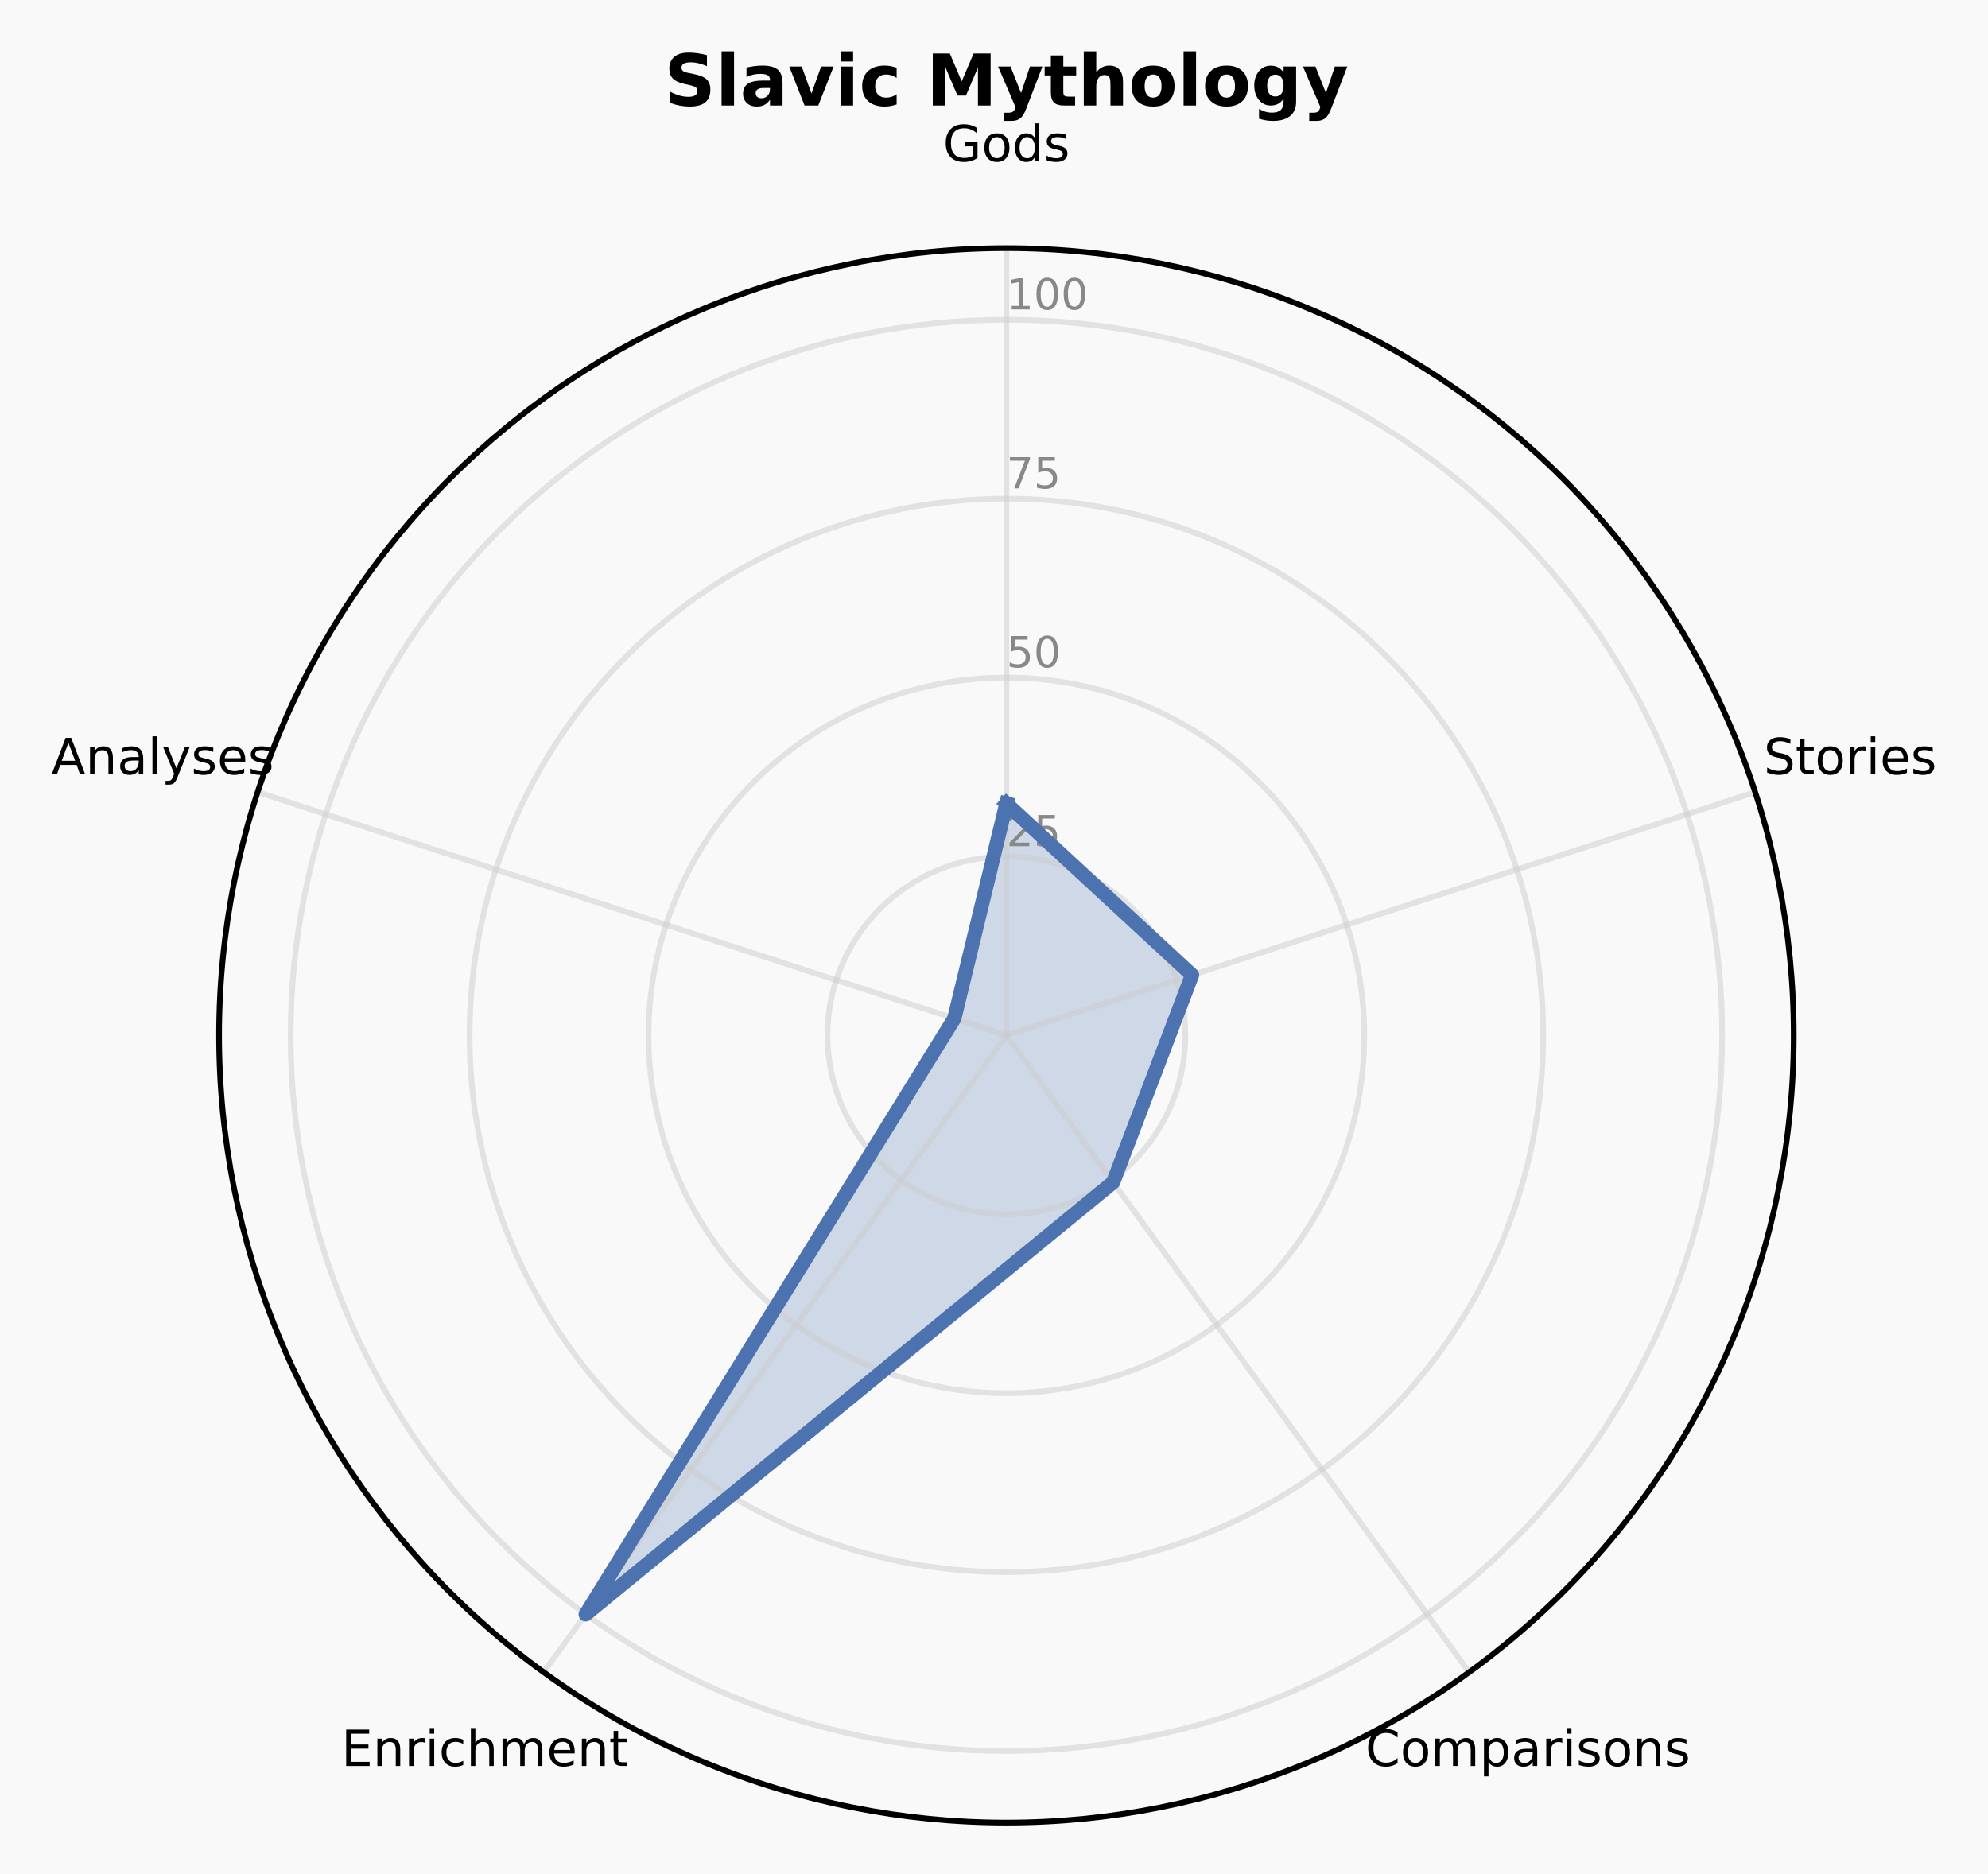
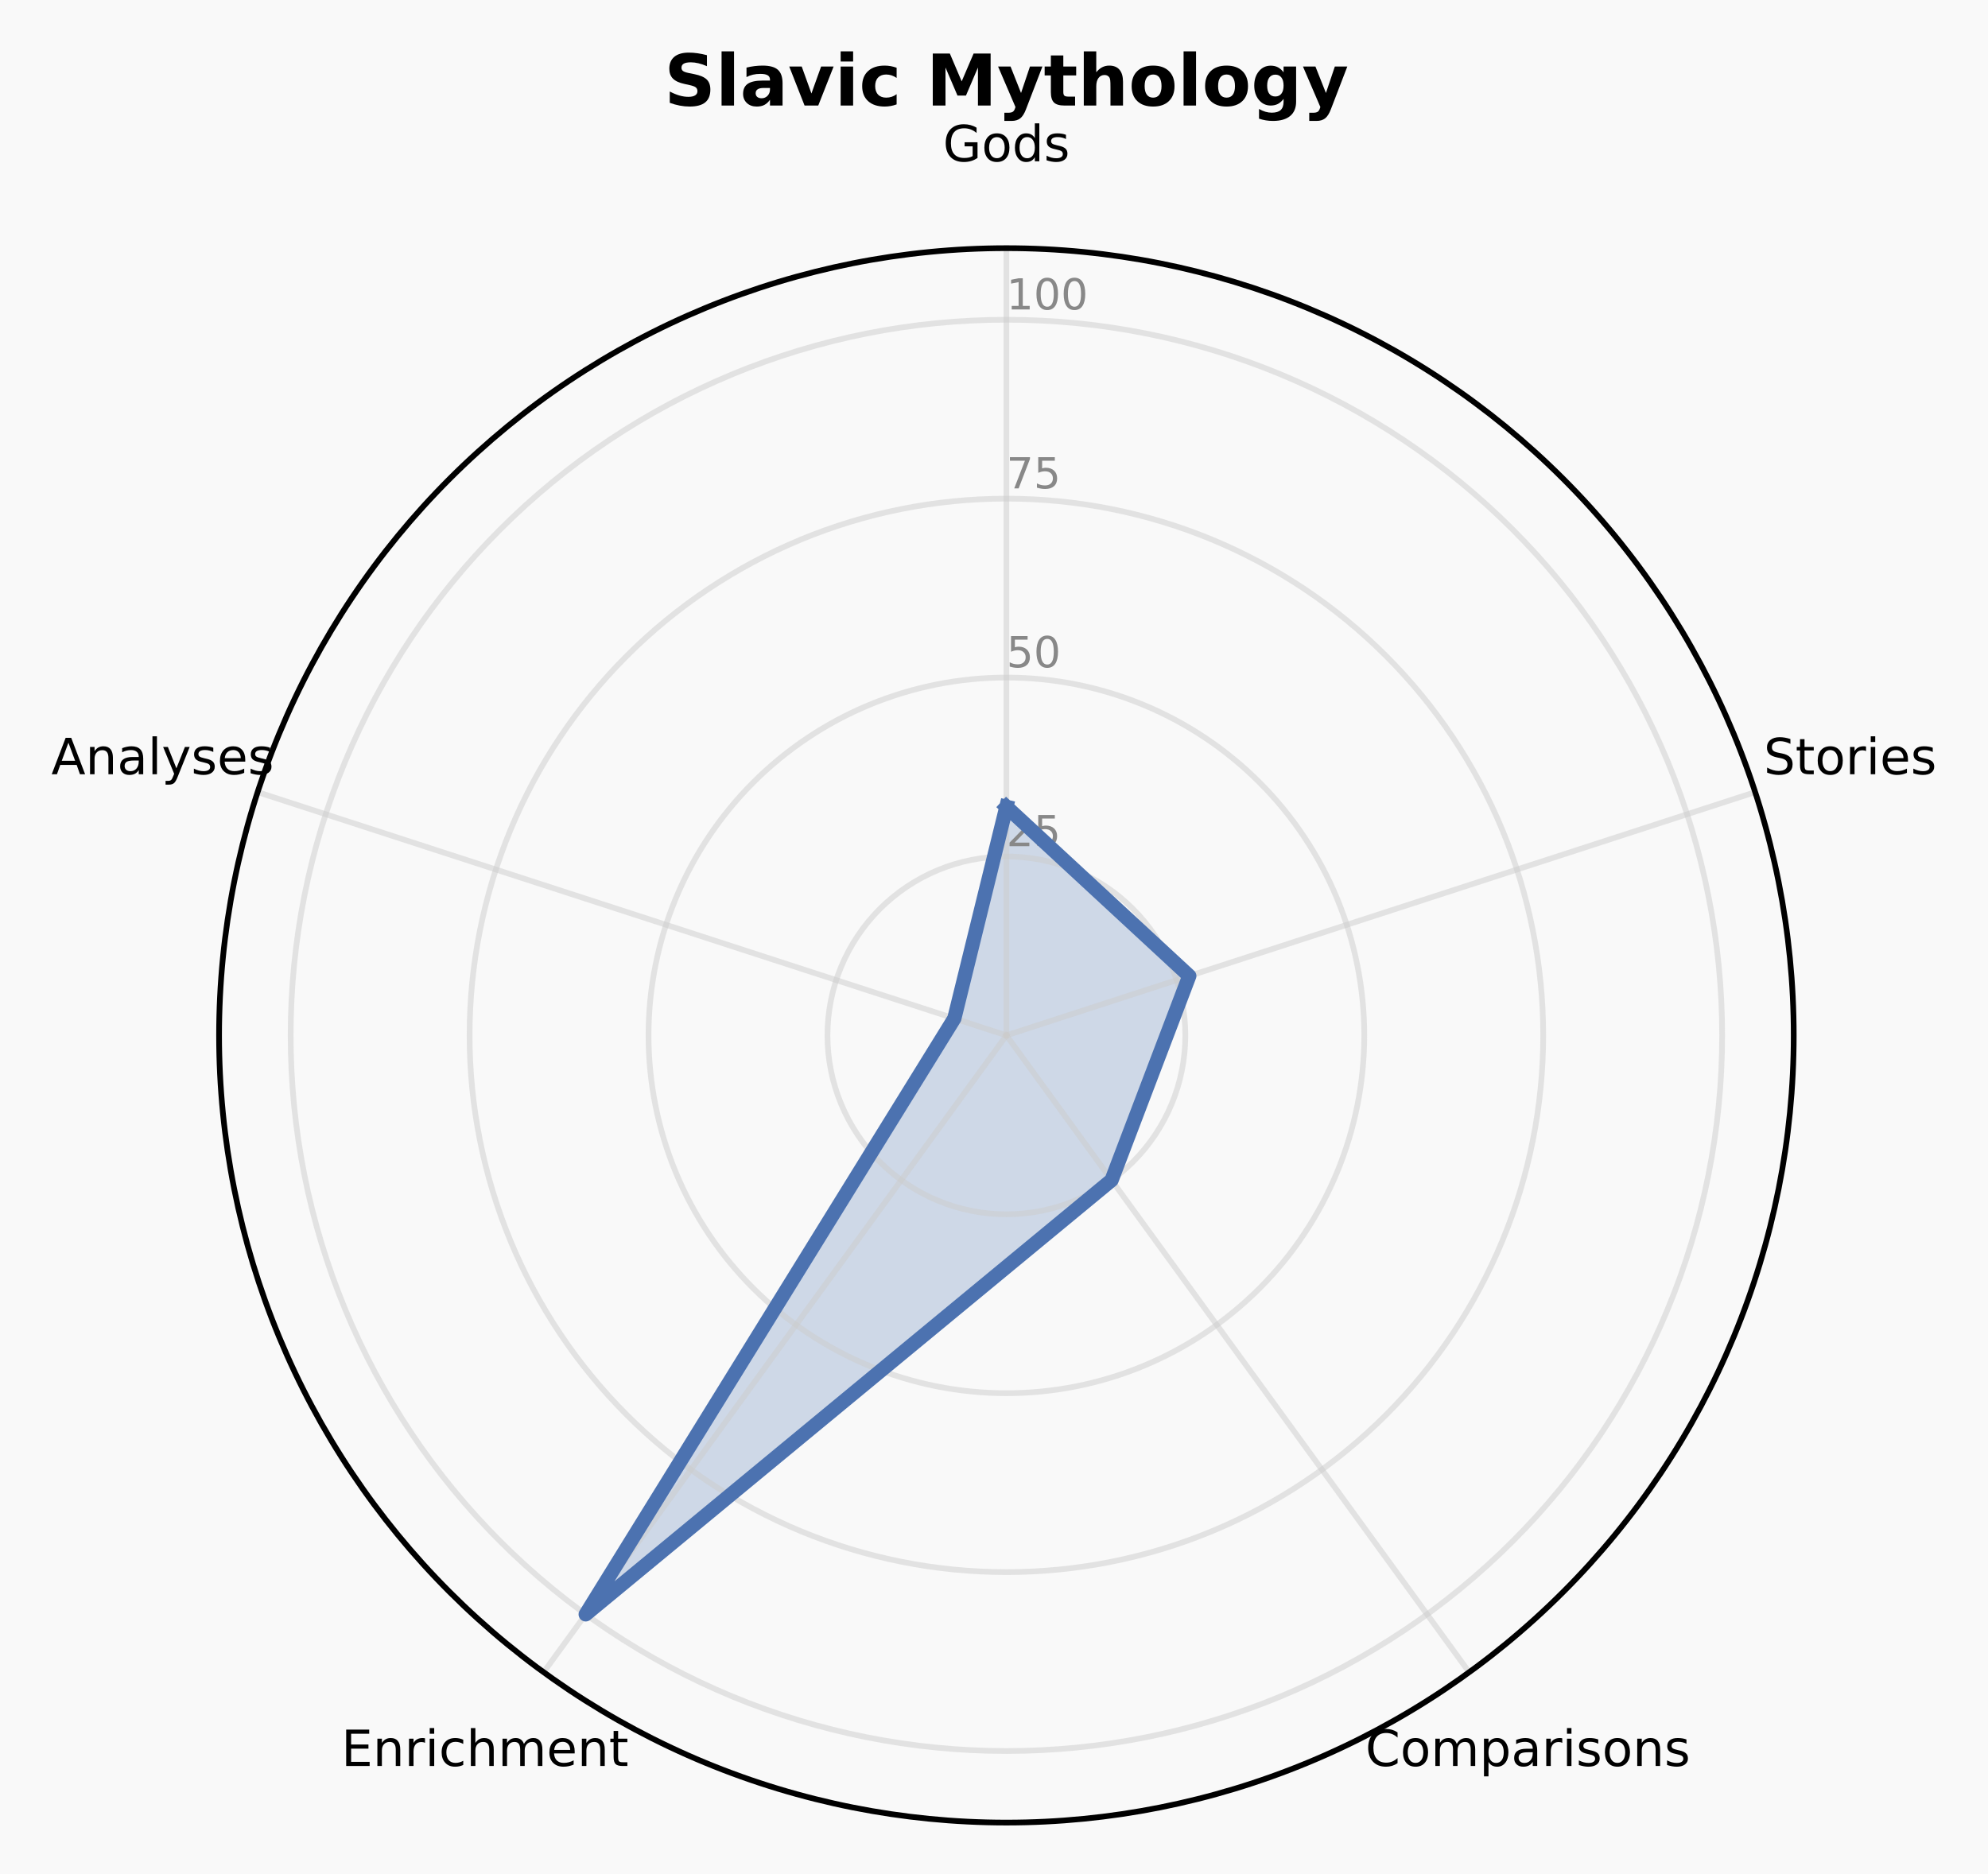
<svg xmlns="http://www.w3.org/2000/svg" xmlns:xlink="http://www.w3.org/1999/xlink" width="278.709pt" height="262.758pt" viewBox="0 0 278.709 262.758" version="1.1">
  <defs>
    <style type="text/css">*{stroke-linejoin: round; stroke-linecap: butt}</style>
  </defs>
  <g id="figure_1">
    <g id="patch_1">
      <path d="M 0 262.758  L 278.709 262.758  L 278.709 0  L 0 0  z " style="fill: #f9f9f9" />
    </g>
    <g id="axes_1">
      <g id="patch_2">
        <path d="M 251.473 145.178  C 251.473 130.683 248.618 116.329 243.071 102.938  C 237.524 89.546 229.393 77.377 219.143 67.128  C 208.894 56.878 196.725 48.748 183.334 43.201  C 169.942 37.654 155.588 34.798 141.093 34.798  C 126.598 34.798 112.244 37.654 98.853 43.201  C 85.461 48.748 73.293 56.878 63.043 67.128  C 52.794 77.377 44.663 89.546 39.116 102.938  C 33.569 116.329 30.714 130.683 30.714 145.178  C 30.714 159.673 33.569 174.027 39.116 187.418  C 44.663 200.81 52.794 212.979 63.043 223.228  C 73.293 233.478 85.461 241.609 98.853 247.155  C 112.244 252.702 126.598 255.558 141.093 255.558  C 155.588 255.558 169.942 252.702 183.334 247.155  C 196.725 241.609 208.894 233.478 219.143 223.228  C 229.393 212.979 237.524 200.81 243.071 187.418  C 248.618 174.027 251.473 159.673 251.473 145.178  M 141.093 145.178  C 141.093 145.178 141.093 145.178 141.093 145.178  C 141.093 145.178 141.093 145.178 141.093 145.178  C 141.093 145.178 141.093 145.178 141.093 145.178  C 141.093 145.178 141.093 145.178 141.093 145.178  C 141.093 145.178 141.093 145.178 141.093 145.178  C 141.093 145.178 141.093 145.178 141.093 145.178  C 141.093 145.178 141.093 145.178 141.093 145.178  C 141.093 145.178 141.093 145.178 141.093 145.178  C 141.093 145.178 141.093 145.178 141.093 145.178  C 141.093 145.178 141.093 145.178 141.093 145.178  C 141.093 145.178 141.093 145.178 141.093 145.178  C 141.093 145.178 141.093 145.178 141.093 145.178  C 141.093 145.178 141.093 145.178 141.093 145.178  C 141.093 145.178 141.093 145.178 141.093 145.178  C 141.093 145.178 141.093 145.178 141.093 145.178  C 141.093 145.178 141.093 145.178 141.093 145.178  z " style="fill: #f9f9f9" />
      </g>
      <g id="patch_3">
-         <path d="M 141.093 112.672  L 167.121 136.721  L 156.059 165.776  L 82.112 226.359  L 133.792 142.806  z " clip-path="url(#pc217fbd08d)" style="fill: #4c72b0; opacity: 0.25; stroke: #4c72b0; stroke-linejoin: miter" />
+         <path d="M 141.093 113.123  L 166.732 136.847  L 155.839 165.473  L 82.112 226.359  L 133.792 142.806  z " clip-path="url(#pf4e90de4c0)" style="fill: #4c72b0; opacity: 0.25; stroke: #4c72b0; stroke-linejoin: miter" />
      </g>
      <g id="matplotlib.axis_1">
        <g id="xtick_1">
          <g id="line2d_1">
-             <path d="M 141.093 145.178  L 141.093 34.798  " clip-path="url(#pc217fbd08d)" style="fill: none; stroke: #cccccc; stroke-opacity: 0.5; stroke-width: 0.8; stroke-linecap: square" />
+             <path d="M 141.093 145.178  L 141.093 34.798  " clip-path="url(#pf4e90de4c0)" style="fill: none; stroke: #cccccc; stroke-opacity: 0.5; stroke-width: 0.8; stroke-linecap: square" />
          </g>
          <g id="text_1">
            <g transform="translate(132.1945 22.61707) scale(0.07 -0.07)">
              <defs>
                <path id="DejaVuSans-2a" d="M 3809 666  L 3809 1919  L 2778 1919  L 2778 2438  L 4434 2438  L 4434 434  Q 4069 175 3628 42  Q 3188 -91 2688 -91  Q 1594 -91 976 548  Q 359 1188 359 2328  Q 359 3472 976 4111  Q 1594 4750 2688 4750  Q 3144 4750 3555 4637  Q 3966 4525 4313 4306  L 4313 3634  Q 3963 3931 3569 4081  Q 3175 4231 2741 4231  Q 1884 4231 1454 3753  Q 1025 3275 1025 2328  Q 1025 1384 1454 906  Q 1884 428 2741 428  Q 3075 428 3337 486  Q 3600 544 3809 666  z " transform="scale(0.015625)" />
                <path id="DejaVuSans-52" d="M 1959 3097  Q 1497 3097 1228 2736  Q 959 2375 959 1747  Q 959 1119 1226 758  Q 1494 397 1959 397  Q 2419 397 2687 759  Q 2956 1122 2956 1747  Q 2956 2369 2687 2733  Q 2419 3097 1959 3097  z M 1959 3584  Q 2709 3584 3137 3096  Q 3566 2609 3566 1747  Q 3566 888 3137 398  Q 2709 -91 1959 -91  Q 1206 -91 779 398  Q 353 888 353 1747  Q 353 2609 779 3096  Q 1206 3584 1959 3584  z " transform="scale(0.015625)" />
                <path id="DejaVuSans-47" d="M 2906 2969  L 2906 4863  L 3481 4863  L 3481 0  L 2906 0  L 2906 525  Q 2725 213 2448 61  Q 2172 -91 1784 -91  Q 1150 -91 751 415  Q 353 922 353 1747  Q 353 2572 751 3078  Q 1150 3584 1784 3584  Q 2172 3584 2448 3432  Q 2725 3281 2906 2969  z M 947 1747  Q 947 1113 1208 752  Q 1469 391 1925 391  Q 2381 391 2643 752  Q 2906 1113 2906 1747  Q 2906 2381 2643 2742  Q 2381 3103 1925 3103  Q 1469 3103 1208 2742  Q 947 2381 947 1747  z " transform="scale(0.015625)" />
                <path id="DejaVuSans-56" d="M 2834 3397  L 2834 2853  Q 2591 2978 2328 3040  Q 2066 3103 1784 3103  Q 1356 3103 1142 2972  Q 928 2841 928 2578  Q 928 2378 1081 2264  Q 1234 2150 1697 2047  L 1894 2003  Q 2506 1872 2764 1633  Q 3022 1394 3022 966  Q 3022 478 2636 193  Q 2250 -91 1575 -91  Q 1294 -91 989 -36  Q 684 19 347 128  L 347 722  Q 666 556 975 473  Q 1284 391 1588 391  Q 1994 391 2212 530  Q 2431 669 2431 922  Q 2431 1156 2273 1281  Q 2116 1406 1581 1522  L 1381 1569  Q 847 1681 609 1914  Q 372 2147 372 2553  Q 372 3047 722 3315  Q 1072 3584 1716 3584  Q 2034 3584 2315 3537  Q 2597 3491 2834 3397  z " transform="scale(0.015625)" />
              </defs>
              <use xlink:href="#DejaVuSans-2a" />
              <use xlink:href="#DejaVuSans-52" transform="translate(77.48438 0)" />
              <use xlink:href="#DejaVuSans-47" transform="translate(138.6719 0)" />
              <use xlink:href="#DejaVuSans-56" transform="translate(202.1562 0)" />
            </g>
          </g>
        </g>
        <g id="xtick_2">
          <g id="line2d_2">
-             <path d="M 141.093 145.178  L 246.07 111.069  " clip-path="url(#pc217fbd08d)" style="fill: none; stroke: #cccccc; stroke-opacity: 0.5; stroke-width: 0.8; stroke-linecap: square" />
+             <path d="M 141.093 145.178  L 246.07 111.069  " clip-path="url(#pf4e90de4c0)" style="fill: none; stroke: #cccccc; stroke-opacity: 0.5; stroke-width: 0.8; stroke-linecap: square" />
          </g>
          <g id="text_2">
            <g transform="translate(247.2616 108.5613) scale(0.07 -0.07)">
              <defs>
                <path id="DejaVuSans-36" d="M 3425 4513  L 3425 3897  Q 3066 4069 2747 4153  Q 2428 4238 2131 4238  Q 1616 4238 1336 4038  Q 1056 3838 1056 3469  Q 1056 3159 1242 3001  Q 1428 2844 1947 2747  L 2328 2669  Q 3034 2534 3370 2195  Q 3706 1856 3706 1288  Q 3706 609 3251 259  Q 2797 -91 1919 -91  Q 1588 -91 1214 -16  Q 841 59 441 206  L 441 856  Q 825 641 1194 531  Q 1563 422 1919 422  Q 2459 422 2753 634  Q 3047 847 3047 1241  Q 3047 1584 2836 1778  Q 2625 1972 2144 2069  L 1759 2144  Q 1053 2284 737 2584  Q 422 2884 422 3419  Q 422 4038 858 4394  Q 1294 4750 2059 4750  Q 2388 4750 2728 4690  Q 3069 4631 3425 4513  z " transform="scale(0.015625)" />
                <path id="DejaVuSans-57" d="M 1172 4494  L 1172 3500  L 2356 3500  L 2356 3053  L 1172 3053  L 1172 1153  Q 1172 725 1289 603  Q 1406 481 1766 481  L 2356 481  L 2356 0  L 1766 0  Q 1100 0 847 248  Q 594 497 594 1153  L 594 3053  L 172 3053  L 172 3500  L 594 3500  L 594 4494  L 1172 4494  z " transform="scale(0.015625)" />
                <path id="DejaVuSans-55" d="M 2631 2963  Q 2534 3019 2420 3045  Q 2306 3072 2169 3072  Q 1681 3072 1420 2755  Q 1159 2438 1159 1844  L 1159 0  L 581 0  L 581 3500  L 1159 3500  L 1159 2956  Q 1341 3275 1631 3429  Q 1922 3584 2338 3584  Q 2397 3584 2469 3576  Q 2541 3569 2628 3553  L 2631 2963  z " transform="scale(0.015625)" />
                <path id="DejaVuSans-4c" d="M 603 3500  L 1178 3500  L 1178 0  L 603 0  L 603 3500  z M 603 4863  L 1178 4863  L 1178 4134  L 603 4134  L 603 4863  z " transform="scale(0.015625)" />
                <path id="DejaVuSans-48" d="M 3597 1894  L 3597 1613  L 953 1613  Q 991 1019 1311 708  Q 1631 397 2203 397  Q 2534 397 2845 478  Q 3156 559 3463 722  L 3463 178  Q 3153 47 2828 -22  Q 2503 -91 2169 -91  Q 1331 -91 842 396  Q 353 884 353 1716  Q 353 2575 817 3079  Q 1281 3584 2069 3584  Q 2775 3584 3186 3129  Q 3597 2675 3597 1894  z M 3022 2063  Q 3016 2534 2758 2815  Q 2500 3097 2075 3097  Q 1594 3097 1305 2825  Q 1016 2553 972 2059  L 3022 2063  z " transform="scale(0.015625)" />
              </defs>
              <use xlink:href="#DejaVuSans-36" />
              <use xlink:href="#DejaVuSans-57" transform="translate(63.48438 0)" />
              <use xlink:href="#DejaVuSans-52" transform="translate(102.6875 0)" />
              <use xlink:href="#DejaVuSans-55" transform="translate(163.875 0)" />
              <use xlink:href="#DejaVuSans-4c" transform="translate(204.9844 0)" />
              <use xlink:href="#DejaVuSans-48" transform="translate(232.7656 0)" />
              <use xlink:href="#DejaVuSans-56" transform="translate(294.2969 0)" />
            </g>
          </g>
        </g>
        <g id="xtick_3">
          <g id="line2d_3">
-             <path d="M 141.093 145.178  L 205.973 234.477  " clip-path="url(#pc217fbd08d)" style="fill: none; stroke: #cccccc; stroke-opacity: 0.5; stroke-width: 0.8; stroke-linecap: square" />
+             <path d="M 141.093 145.178  L 205.973 234.477  " clip-path="url(#pf4e90de4c0)" style="fill: none; stroke: #cccccc; stroke-opacity: 0.5; stroke-width: 0.8; stroke-linecap: square" />
          </g>
          <g id="text_3">
            <g transform="translate(191.4228 247.6219) scale(0.07 -0.07)">
              <defs>
                <path id="DejaVuSans-26" d="M 4122 4306  L 4122 3641  Q 3803 3938 3442 4084  Q 3081 4231 2675 4231  Q 1875 4231 1450 3742  Q 1025 3253 1025 2328  Q 1025 1406 1450 917  Q 1875 428 2675 428  Q 3081 428 3442 575  Q 3803 722 4122 1019  L 4122 359  Q 3791 134 3420 21  Q 3050 -91 2638 -91  Q 1578 -91 968 557  Q 359 1206 359 2328  Q 359 3453 968 4101  Q 1578 4750 2638 4750  Q 3056 4750 3426 4639  Q 3797 4528 4122 4306  z " transform="scale(0.015625)" />
                <path id="DejaVuSans-50" d="M 3328 2828  Q 3544 3216 3844 3400  Q 4144 3584 4550 3584  Q 5097 3584 5394 3201  Q 5691 2819 5691 2113  L 5691 0  L 5113 0  L 5113 2094  Q 5113 2597 4934 2840  Q 4756 3084 4391 3084  Q 3944 3084 3684 2787  Q 3425 2491 3425 1978  L 3425 0  L 2847 0  L 2847 2094  Q 2847 2600 2669 2842  Q 2491 3084 2119 3084  Q 1678 3084 1418 2786  Q 1159 2488 1159 1978  L 1159 0  L 581 0  L 581 3500  L 1159 3500  L 1159 2956  Q 1356 3278 1631 3431  Q 1906 3584 2284 3584  Q 2666 3584 2933 3390  Q 3200 3197 3328 2828  z " transform="scale(0.015625)" />
                <path id="DejaVuSans-53" d="M 1159 525  L 1159 -1331  L 581 -1331  L 581 3500  L 1159 3500  L 1159 2969  Q 1341 3281 1617 3432  Q 1894 3584 2278 3584  Q 2916 3584 3314 3078  Q 3713 2572 3713 1747  Q 3713 922 3314 415  Q 2916 -91 2278 -91  Q 1894 -91 1617 61  Q 1341 213 1159 525  z M 3116 1747  Q 3116 2381 2855 2742  Q 2594 3103 2138 3103  Q 1681 3103 1420 2742  Q 1159 2381 1159 1747  Q 1159 1113 1420 752  Q 1681 391 2138 391  Q 2594 391 2855 752  Q 3116 1113 3116 1747  z " transform="scale(0.015625)" />
                <path id="DejaVuSans-44" d="M 2194 1759  Q 1497 1759 1228 1600  Q 959 1441 959 1056  Q 959 750 1161 570  Q 1363 391 1709 391  Q 2188 391 2477 730  Q 2766 1069 2766 1631  L 2766 1759  L 2194 1759  z M 3341 1997  L 3341 0  L 2766 0  L 2766 531  Q 2569 213 2275 61  Q 1981 -91 1556 -91  Q 1019 -91 701 211  Q 384 513 384 1019  Q 384 1609 779 1909  Q 1175 2209 1959 2209  L 2766 2209  L 2766 2266  Q 2766 2663 2505 2880  Q 2244 3097 1772 3097  Q 1472 3097 1187 3025  Q 903 2953 641 2809  L 641 3341  Q 956 3463 1253 3523  Q 1550 3584 1831 3584  Q 2591 3584 2966 3190  Q 3341 2797 3341 1997  z " transform="scale(0.015625)" />
                <path id="DejaVuSans-51" d="M 3513 2113  L 3513 0  L 2938 0  L 2938 2094  Q 2938 2591 2744 2837  Q 2550 3084 2163 3084  Q 1697 3084 1428 2787  Q 1159 2491 1159 1978  L 1159 0  L 581 0  L 581 3500  L 1159 3500  L 1159 2956  Q 1366 3272 1645 3428  Q 1925 3584 2291 3584  Q 2894 3584 3203 3211  Q 3513 2838 3513 2113  z " transform="scale(0.015625)" />
              </defs>
              <use xlink:href="#DejaVuSans-26" />
              <use xlink:href="#DejaVuSans-52" transform="translate(69.82812 0)" />
              <use xlink:href="#DejaVuSans-50" transform="translate(131.0156 0)" />
              <use xlink:href="#DejaVuSans-53" transform="translate(228.4219 0)" />
              <use xlink:href="#DejaVuSans-44" transform="translate(291.9062 0)" />
              <use xlink:href="#DejaVuSans-55" transform="translate(353.1875 0)" />
              <use xlink:href="#DejaVuSans-4c" transform="translate(394.2969 0)" />
              <use xlink:href="#DejaVuSans-56" transform="translate(422.0781 0)" />
              <use xlink:href="#DejaVuSans-52" transform="translate(474.1719 0)" />
              <use xlink:href="#DejaVuSans-51" transform="translate(535.3594 0)" />
              <use xlink:href="#DejaVuSans-56" transform="translate(598.7344 0)" />
            </g>
          </g>
        </g>
        <g id="xtick_4">
          <g id="line2d_4">
-             <path d="M 141.093 145.178  L 76.214 234.477  " clip-path="url(#pc217fbd08d)" style="fill: none; stroke: #cccccc; stroke-opacity: 0.5; stroke-width: 0.8; stroke-linecap: square" />
+             <path d="M 141.093 145.178  L 76.214 234.477  " clip-path="url(#pf4e90de4c0)" style="fill: none; stroke: #cccccc; stroke-opacity: 0.5; stroke-width: 0.8; stroke-linecap: square" />
          </g>
          <g id="text_4">
            <g transform="translate(47.8483 247.6219) scale(0.07 -0.07)">
              <defs>
                <path id="DejaVuSans-28" d="M 628 4666  L 3578 4666  L 3578 4134  L 1259 4134  L 1259 2753  L 3481 2753  L 3481 2222  L 1259 2222  L 1259 531  L 3634 531  L 3634 0  L 628 0  L 628 4666  z " transform="scale(0.015625)" />
                <path id="DejaVuSans-46" d="M 3122 3366  L 3122 2828  Q 2878 2963 2633 3030  Q 2388 3097 2138 3097  Q 1578 3097 1268 2742  Q 959 2388 959 1747  Q 959 1106 1268 751  Q 1578 397 2138 397  Q 2388 397 2633 464  Q 2878 531 3122 666  L 3122 134  Q 2881 22 2623 -34  Q 2366 -91 2075 -91  Q 1284 -91 818 406  Q 353 903 353 1747  Q 353 2603 823 3093  Q 1294 3584 2113 3584  Q 2378 3584 2631 3529  Q 2884 3475 3122 3366  z " transform="scale(0.015625)" />
                <path id="DejaVuSans-4b" d="M 3513 2113  L 3513 0  L 2938 0  L 2938 2094  Q 2938 2591 2744 2837  Q 2550 3084 2163 3084  Q 1697 3084 1428 2787  Q 1159 2491 1159 1978  L 1159 0  L 581 0  L 581 4863  L 1159 4863  L 1159 2956  Q 1366 3272 1645 3428  Q 1925 3584 2291 3584  Q 2894 3584 3203 3211  Q 3513 2838 3513 2113  z " transform="scale(0.015625)" />
              </defs>
              <use xlink:href="#DejaVuSans-28" />
              <use xlink:href="#DejaVuSans-51" transform="translate(63.1875 0)" />
              <use xlink:href="#DejaVuSans-55" transform="translate(126.5625 0)" />
              <use xlink:href="#DejaVuSans-4c" transform="translate(167.6719 0)" />
              <use xlink:href="#DejaVuSans-46" transform="translate(195.4531 0)" />
              <use xlink:href="#DejaVuSans-4b" transform="translate(250.4375 0)" />
              <use xlink:href="#DejaVuSans-50" transform="translate(313.8125 0)" />
              <use xlink:href="#DejaVuSans-48" transform="translate(411.2188 0)" />
              <use xlink:href="#DejaVuSans-51" transform="translate(472.75 0)" />
              <use xlink:href="#DejaVuSans-57" transform="translate(536.125 0)" />
            </g>
          </g>
        </g>
        <g id="xtick_5">
          <g id="line2d_5">
-             <path d="M 141.093 145.178  L 36.116 111.069  " clip-path="url(#pc217fbd08d)" style="fill: none; stroke: #cccccc; stroke-opacity: 0.5; stroke-width: 0.8; stroke-linecap: square" />
+             <path d="M 141.093 145.178  L 36.116 111.069  " clip-path="url(#pf4e90de4c0)" style="fill: none; stroke: #cccccc; stroke-opacity: 0.5; stroke-width: 0.8; stroke-linecap: square" />
          </g>
          <g id="text_5">
            <g transform="translate(7.2 108.5613) scale(0.07 -0.07)">
              <defs>
                <path id="DejaVuSans-24" d="M 2188 4044  L 1331 1722  L 3047 1722  L 2188 4044  z M 1831 4666  L 2547 4666  L 4325 0  L 3669 0  L 3244 1197  L 1141 1197  L 716 0  L 50 0  L 1831 4666  z " transform="scale(0.015625)" />
                <path id="DejaVuSans-4f" d="M 603 4863  L 1178 4863  L 1178 0  L 603 0  L 603 4863  z " transform="scale(0.015625)" />
                <path id="DejaVuSans-5c" d="M 2059 -325  Q 1816 -950 1584 -1140  Q 1353 -1331 966 -1331  L 506 -1331  L 506 -850  L 844 -850  Q 1081 -850 1212 -737  Q 1344 -625 1503 -206  L 1606 56  L 191 3500  L 800 3500  L 1894 763  L 2988 3500  L 3597 3500  L 2059 -325  z " transform="scale(0.015625)" />
              </defs>
              <use xlink:href="#DejaVuSans-24" />
              <use xlink:href="#DejaVuSans-51" transform="translate(68.40625 0)" />
              <use xlink:href="#DejaVuSans-44" transform="translate(131.7812 0)" />
              <use xlink:href="#DejaVuSans-4f" transform="translate(193.0625 0)" />
              <use xlink:href="#DejaVuSans-5c" transform="translate(220.8438 0)" />
              <use xlink:href="#DejaVuSans-56" transform="translate(280.0312 0)" />
              <use xlink:href="#DejaVuSans-48" transform="translate(332.125 0)" />
              <use xlink:href="#DejaVuSans-56" transform="translate(393.6562 0)" />
            </g>
          </g>
        </g>
      </g>
      <g id="matplotlib.axis_2">
        <g id="ytick_1">
          <g id="line2d_6">
-             <path d="M 141.093 120.092  C 144.388 120.092 147.65 120.741 150.693 122.001  C 153.737 123.262 156.503 125.11 158.832 127.439  C 161.161 129.769 163.009 132.534 164.27 135.578  C 165.531 138.621 166.18 141.884 166.18 145.178  C 166.18 148.472 165.531 151.735 164.27 154.778  C 163.009 157.822 161.161 160.587 158.832 162.917  C 156.503 165.246 153.737 167.094 150.693 168.355  C 147.65 169.615 144.388 170.264 141.093 170.264  C 137.799 170.264 134.537 169.615 131.493 168.355  C 128.45 167.094 125.684 165.246 123.355 162.917  C 121.025 160.587 119.177 157.822 117.917 154.778  C 116.656 151.735 116.007 148.472 116.007 145.178  C 116.007 141.884 116.656 138.621 117.917 135.578  C 119.177 132.534 121.025 129.769 123.355 127.439  C 125.684 125.11 128.45 123.262 131.493 122.001  C 134.537 120.741 137.799 120.092 141.093 120.092  " clip-path="url(#pc217fbd08d)" style="fill: none; stroke: #cccccc; stroke-opacity: 0.5; stroke-width: 0.8; stroke-linecap: square" />
+             <path d="M 141.093 120.092  C 144.388 120.092 147.65 120.741 150.693 122.001  C 153.737 123.262 156.503 125.11 158.832 127.439  C 161.161 129.769 163.009 132.534 164.27 135.578  C 165.531 138.621 166.18 141.884 166.18 145.178  C 166.18 148.472 165.531 151.735 164.27 154.778  C 163.009 157.822 161.161 160.587 158.832 162.917  C 156.503 165.246 153.737 167.094 150.693 168.355  C 147.65 169.615 144.388 170.264 141.093 170.264  C 137.799 170.264 134.537 169.615 131.493 168.355  C 128.45 167.094 125.684 165.246 123.355 162.917  C 121.025 160.587 119.177 157.822 117.917 154.778  C 116.656 151.735 116.007 148.472 116.007 145.178  C 116.007 141.884 116.656 138.621 117.917 135.578  C 119.177 132.534 121.025 129.769 123.355 127.439  C 125.684 125.11 128.45 123.262 131.493 122.001  C 134.537 120.741 137.799 120.092 141.093 120.092  " clip-path="url(#pf4e90de4c0)" style="fill: none; stroke: #cccccc; stroke-opacity: 0.5; stroke-width: 0.8; stroke-linecap: square" />
          </g>
          <g id="text_6">
            <g style="fill: #888888" transform="translate(141.0933 118.6504) scale(0.06 -0.06)">
              <defs>
                <path id="DejaVuSans-15" d="M 1228 531  L 3431 531  L 3431 0  L 469 0  L 469 531  Q 828 903 1448 1529  Q 2069 2156 2228 2338  Q 2531 2678 2651 2914  Q 2772 3150 2772 3378  Q 2772 3750 2511 3984  Q 2250 4219 1831 4219  Q 1534 4219 1204 4116  Q 875 4013 500 3803  L 500 4441  Q 881 4594 1212 4672  Q 1544 4750 1819 4750  Q 2544 4750 2975 4387  Q 3406 4025 3406 3419  Q 3406 3131 3298 2873  Q 3191 2616 2906 2266  Q 2828 2175 2409 1742  Q 1991 1309 1228 531  z " transform="scale(0.015625)" />
                <path id="DejaVuSans-18" d="M 691 4666  L 3169 4666  L 3169 4134  L 1269 4134  L 1269 2991  Q 1406 3038 1543 3061  Q 1681 3084 1819 3084  Q 2600 3084 3056 2656  Q 3513 2228 3513 1497  Q 3513 744 3044 326  Q 2575 -91 1722 -91  Q 1428 -91 1123 -41  Q 819 9 494 109  L 494 744  Q 775 591 1075 516  Q 1375 441 1709 441  Q 2250 441 2565 725  Q 2881 1009 2881 1497  Q 2881 1984 2565 2268  Q 2250 2553 1709 2553  Q 1456 2553 1204 2497  Q 953 2441 691 2322  L 691 4666  z " transform="scale(0.015625)" />
              </defs>
              <use xlink:href="#DejaVuSans-15" />
              <use xlink:href="#DejaVuSans-18" transform="translate(63.625 0)" />
            </g>
          </g>
        </g>
        <g id="ytick_2">
          <g id="line2d_7">
-             <path d="M 141.093 95.005  C 147.682 95.005 154.206 96.303 160.293 98.825  C 166.381 101.346 171.912 105.042 176.571 109.701  C 181.229 114.36 184.925 119.891 187.447 125.978  C 189.968 132.065 191.266 138.589 191.266 145.178  C 191.266 151.767 189.968 158.291 187.447 164.378  C 184.925 170.465 181.229 175.997 176.571 180.655  C 171.912 185.314 166.381 189.01 160.293 191.531  C 154.206 194.053 147.682 195.351 141.093 195.351  C 134.505 195.351 127.98 194.053 121.893 191.531  C 115.806 189.01 110.275 185.314 105.616 180.655  C 100.957 175.997 97.261 170.465 94.74 164.378  C 92.219 158.291 90.921 151.767 90.921 145.178  C 90.921 138.589 92.219 132.065 94.74 125.978  C 97.261 119.891 100.957 114.36 105.616 109.701  C 110.275 105.042 115.806 101.346 121.893 98.825  C 127.98 96.303 134.505 95.005 141.093 95.005  " clip-path="url(#pc217fbd08d)" style="fill: none; stroke: #cccccc; stroke-opacity: 0.5; stroke-width: 0.8; stroke-linecap: square" />
+             <path d="M 141.093 95.005  C 147.682 95.005 154.206 96.303 160.293 98.825  C 166.381 101.346 171.912 105.042 176.571 109.701  C 181.229 114.36 184.925 119.891 187.447 125.978  C 189.968 132.065 191.266 138.589 191.266 145.178  C 191.266 151.767 189.968 158.291 187.447 164.378  C 184.925 170.465 181.229 175.997 176.571 180.655  C 171.912 185.314 166.381 189.01 160.293 191.531  C 154.206 194.053 147.682 195.351 141.093 195.351  C 134.505 195.351 127.98 194.053 121.893 191.531  C 115.806 189.01 110.275 185.314 105.616 180.655  C 100.957 175.997 97.261 170.465 94.74 164.378  C 92.219 158.291 90.921 151.767 90.921 145.178  C 90.921 138.589 92.219 132.065 94.74 125.978  C 97.261 119.891 100.957 114.36 105.616 109.701  C 110.275 105.042 115.806 101.346 121.893 98.825  C 127.98 96.303 134.505 95.005 141.093 95.005  " clip-path="url(#pf4e90de4c0)" style="fill: none; stroke: #cccccc; stroke-opacity: 0.5; stroke-width: 0.8; stroke-linecap: square" />
          </g>
          <g id="text_7">
            <g style="fill: #888888" transform="translate(141.0933 93.56408) scale(0.06 -0.06)">
              <defs>
                <path id="DejaVuSans-13" d="M 2034 4250  Q 1547 4250 1301 3770  Q 1056 3291 1056 2328  Q 1056 1369 1301 889  Q 1547 409 2034 409  Q 2525 409 2770 889  Q 3016 1369 3016 2328  Q 3016 3291 2770 3770  Q 2525 4250 2034 4250  z M 2034 4750  Q 2819 4750 3233 4129  Q 3647 3509 3647 2328  Q 3647 1150 3233 529  Q 2819 -91 2034 -91  Q 1250 -91 836 529  Q 422 1150 422 2328  Q 422 3509 836 4129  Q 1250 4750 2034 4750  z " transform="scale(0.015625)" />
              </defs>
              <use xlink:href="#DejaVuSans-18" />
              <use xlink:href="#DejaVuSans-13" transform="translate(63.625 0)" />
            </g>
          </g>
        </g>
        <g id="ytick_3">
          <g id="line2d_8">
-             <path d="M 141.093 69.919  C 150.976 69.919 160.763 71.866 169.894 75.648  C 179.024 79.43 187.321 84.974 194.309 91.962  C 201.298 98.95 206.841 107.247 210.623 116.378  C 214.405 125.508 216.352 135.295 216.352 145.178  C 216.352 155.061 214.405 164.848 210.623 173.978  C 206.841 183.109 201.298 191.406 194.309 198.394  C 187.321 205.382 179.024 210.926 169.894 214.708  C 160.763 218.49 150.976 220.437 141.093 220.437  C 131.21 220.437 121.424 218.49 112.293 214.708  C 103.162 210.926 94.866 205.382 87.877 198.394  C 80.889 191.406 75.345 183.109 71.563 173.978  C 67.781 164.848 65.834 155.061 65.834 145.178  C 65.834 135.295 67.781 125.508 71.563 116.378  C 75.345 107.247 80.889 98.95 87.877 91.962  C 94.866 84.974 103.162 79.43 112.293 75.648  C 121.424 71.866 131.21 69.919 141.093 69.919  " clip-path="url(#pc217fbd08d)" style="fill: none; stroke: #cccccc; stroke-opacity: 0.5; stroke-width: 0.8; stroke-linecap: square" />
+             <path d="M 141.093 69.919  C 150.976 69.919 160.763 71.866 169.894 75.648  C 179.024 79.43 187.321 84.974 194.309 91.962  C 201.298 98.95 206.841 107.247 210.623 116.378  C 214.405 125.508 216.352 135.295 216.352 145.178  C 216.352 155.061 214.405 164.848 210.623 173.978  C 206.841 183.109 201.298 191.406 194.309 198.394  C 187.321 205.382 179.024 210.926 169.894 214.708  C 160.763 218.49 150.976 220.437 141.093 220.437  C 131.21 220.437 121.424 218.49 112.293 214.708  C 103.162 210.926 94.866 205.382 87.877 198.394  C 80.889 191.406 75.345 183.109 71.563 173.978  C 67.781 164.848 65.834 155.061 65.834 145.178  C 65.834 135.295 67.781 125.508 71.563 116.378  C 75.345 107.247 80.889 98.95 87.877 91.962  C 94.866 84.974 103.162 79.43 112.293 75.648  C 121.424 71.866 131.21 69.919 141.093 69.919  " clip-path="url(#pf4e90de4c0)" style="fill: none; stroke: #cccccc; stroke-opacity: 0.5; stroke-width: 0.8; stroke-linecap: square" />
          </g>
          <g id="text_8">
            <g style="fill: #888888" transform="translate(141.0933 68.47781) scale(0.06 -0.06)">
              <defs>
                <path id="DejaVuSans-1a" d="M 525 4666  L 3525 4666  L 3525 4397  L 1831 0  L 1172 0  L 2766 4134  L 525 4134  L 525 4666  z " transform="scale(0.015625)" />
              </defs>
              <use xlink:href="#DejaVuSans-1a" />
              <use xlink:href="#DejaVuSans-18" transform="translate(63.625 0)" />
            </g>
          </g>
        </g>
        <g id="ytick_4">
          <g id="line2d_9">
-             <path d="M 141.093 44.833  C 154.27 44.833 167.32 47.429 179.494 52.471  C 191.668 57.514 202.73 64.906 212.048 74.223  C 221.366 83.541 228.757 94.603 233.8 106.778  C 238.843 118.952 241.438 132.001 241.438 145.178  C 241.438 158.355 238.843 171.404 233.8 183.578  C 228.757 195.753 221.366 206.815 212.048 216.133  C 202.73 225.45 191.668 232.842 179.494 237.885  C 167.32 242.927 154.27 245.523 141.093 245.523  C 127.916 245.523 114.867 242.927 102.693 237.885  C 90.519 232.842 79.456 225.45 70.139 216.133  C 60.821 206.815 53.429 195.753 48.387 183.578  C 43.344 171.404 40.748 158.355 40.748 145.178  C 40.748 132.001 43.344 118.952 48.387 106.778  C 53.429 94.603 60.821 83.541 70.139 74.223  C 79.456 64.906 90.519 57.514 102.693 52.471  C 114.867 47.429 127.916 44.833 141.093 44.833  " clip-path="url(#pc217fbd08d)" style="fill: none; stroke: #cccccc; stroke-opacity: 0.5; stroke-width: 0.8; stroke-linecap: square" />
+             <path d="M 141.093 44.833  C 154.27 44.833 167.32 47.429 179.494 52.471  C 191.668 57.514 202.73 64.906 212.048 74.223  C 221.366 83.541 228.757 94.603 233.8 106.778  C 238.843 118.952 241.438 132.001 241.438 145.178  C 241.438 158.355 238.843 171.404 233.8 183.578  C 228.757 195.753 221.366 206.815 212.048 216.133  C 202.73 225.45 191.668 232.842 179.494 237.885  C 167.32 242.927 154.27 245.523 141.093 245.523  C 127.916 245.523 114.867 242.927 102.693 237.885  C 90.519 232.842 79.456 225.45 70.139 216.133  C 60.821 206.815 53.429 195.753 48.387 183.578  C 43.344 171.404 40.748 158.355 40.748 145.178  C 40.748 132.001 43.344 118.952 48.387 106.778  C 53.429 94.603 60.821 83.541 70.139 74.223  C 79.456 64.906 90.519 57.514 102.693 52.471  C 114.867 47.429 127.916 44.833 141.093 44.833  " clip-path="url(#pf4e90de4c0)" style="fill: none; stroke: #cccccc; stroke-opacity: 0.5; stroke-width: 0.8; stroke-linecap: square" />
          </g>
          <g id="text_9">
            <g style="fill: #888888" transform="translate(141.0933 43.39154) scale(0.06 -0.06)">
              <defs>
                <path id="DejaVuSans-14" d="M 794 531  L 1825 531  L 1825 4091  L 703 3866  L 703 4441  L 1819 4666  L 2450 4666  L 2450 531  L 3481 531  L 3481 0  L 794 0  L 794 531  z " transform="scale(0.015625)" />
              </defs>
              <use xlink:href="#DejaVuSans-14" />
              <use xlink:href="#DejaVuSans-13" transform="translate(63.625 0)" />
              <use xlink:href="#DejaVuSans-13" transform="translate(127.25 0)" />
            </g>
          </g>
        </g>
      </g>
      <g id="line2d_10">
-         <path d="M 141.093 112.672  L 167.121 136.721  L 156.059 165.776  L 82.112 226.359  L 133.792 142.806  L 141.093 112.672  " clip-path="url(#pc217fbd08d)" style="fill: none; stroke: #4c72b0; stroke-width: 2; stroke-linecap: square" />
+         <path d="M 141.093 113.123  L 166.732 136.847  L 155.839 165.473  L 82.112 226.359  L 133.792 142.806  L 141.093 113.123  " clip-path="url(#pf4e90de4c0)" style="fill: none; stroke: #4c72b0; stroke-width: 2; stroke-linecap: square" />
      </g>
      <g id="patch_4">
        <path d="M 141.093 34.798  C 126.598 34.798 112.244 37.654 98.853 43.201  C 85.461 48.748 73.293 56.878 63.043 67.128  C 52.794 77.377 44.663 89.546 39.116 102.938  C 33.569 116.329 30.714 130.683 30.714 145.178  C 30.714 159.673 33.569 174.027 39.116 187.418  C 44.663 200.81 52.794 212.979 63.043 223.228  C 73.293 233.478 85.461 241.609 98.853 247.155  C 112.244 252.702 126.598 255.558 141.093 255.558  C 155.588 255.558 169.942 252.702 183.334 247.155  C 196.725 241.609 208.894 233.478 219.143 223.228  C 229.393 212.979 237.524 200.81 243.071 187.418  C 248.618 174.027 251.473 159.673 251.473 145.178  C 251.473 130.683 248.618 116.329 243.071 102.938  C 237.524 89.546 229.393 77.377 219.143 67.128  C 208.894 56.878 196.725 48.748 183.334 43.201  C 169.942 37.654 155.588 34.798 141.093 34.798  " style="fill: none; stroke: #000000; stroke-width: 0.8; stroke-linejoin: miter; stroke-linecap: square" />
      </g>
      <g id="text_10">
        <g transform="translate(93.11905 14.79844) scale(0.1 -0.1)">
          <defs>
            <path id="DejaVuSans-Bold-36" d="M 3834 4519  L 3834 3531  Q 3450 3703 3084 3790  Q 2719 3878 2394 3878  Q 1963 3878 1756 3759  Q 1550 3641 1550 3391  Q 1550 3203 1689 3098  Q 1828 2994 2194 2919  L 2706 2816  Q 3484 2659 3812 2340  Q 4141 2022 4141 1434  Q 4141 663 3683 286  Q 3225 -91 2284 -91  Q 1841 -91 1394 -6  Q 947 78 500 244  L 500 1259  Q 947 1022 1364 901  Q 1781 781 2169 781  Q 2563 781 2772 912  Q 2981 1044 2981 1288  Q 2981 1506 2839 1625  Q 2697 1744 2272 1838  L 1806 1941  Q 1106 2091 782 2419  Q 459 2747 459 3303  Q 459 4000 909 4375  Q 1359 4750 2203 4750  Q 2588 4750 2994 4692  Q 3400 4634 3834 4519  z " transform="scale(0.015625)" />
            <path id="DejaVuSans-Bold-4f" d="M 538 4863  L 1656 4863  L 1656 0  L 538 0  L 538 4863  z " transform="scale(0.015625)" />
            <path id="DejaVuSans-Bold-44" d="M 2106 1575  Q 1756 1575 1579 1456  Q 1403 1338 1403 1106  Q 1403 894 1545 773  Q 1688 653 1941 653  Q 2256 653 2472 879  Q 2688 1106 2688 1447  L 2688 1575  L 2106 1575  z M 3816 1997  L 3816 0  L 2688 0  L 2688 519  Q 2463 200 2181 54  Q 1900 -91 1497 -91  Q 953 -91 614 226  Q 275 544 275 1050  Q 275 1666 698 1953  Q 1122 2241 2028 2241  L 2688 2241  L 2688 2328  Q 2688 2594 2478 2717  Q 2269 2841 1825 2841  Q 1466 2841 1156 2769  Q 847 2697 581 2553  L 581 3406  Q 941 3494 1303 3539  Q 1666 3584 2028 3584  Q 2975 3584 3395 3211  Q 3816 2838 3816 1997  z " transform="scale(0.015625)" />
            <path id="DejaVuSans-Bold-59" d="M 97 3500  L 1216 3500  L 2088 1081  L 2956 3500  L 4078 3500  L 2700 0  L 1472 0  L 97 3500  z " transform="scale(0.015625)" />
            <path id="DejaVuSans-Bold-4c" d="M 538 3500  L 1656 3500  L 1656 0  L 538 0  L 538 3500  z M 538 4863  L 1656 4863  L 1656 3950  L 538 3950  L 538 4863  z " transform="scale(0.015625)" />
            <path id="DejaVuSans-Bold-46" d="M 3366 3391  L 3366 2478  Q 3138 2634 2908 2709  Q 2678 2784 2431 2784  Q 1963 2784 1702 2511  Q 1441 2238 1441 1747  Q 1441 1256 1702 982  Q 1963 709 2431 709  Q 2694 709 2930 787  Q 3166 866 3366 1019  L 3366 103  Q 3103 6 2833 -42  Q 2563 -91 2291 -91  Q 1344 -91 809 395  Q 275 881 275 1747  Q 275 2613 809 3098  Q 1344 3584 2291 3584  Q 2566 3584 2833 3536  Q 3100 3488 3366 3391  z " transform="scale(0.015625)" />
            <path id="DejaVuSans-Bold-3" transform="scale(0.015625)" />
            <path id="DejaVuSans-Bold-30" d="M 588 4666  L 2119 4666  L 3181 2169  L 4250 4666  L 5778 4666  L 5778 0  L 4641 0  L 4641 3413  L 3566 897  L 2803 897  L 1728 3413  L 1728 0  L 588 0  L 588 4666  z " transform="scale(0.015625)" />
            <path id="DejaVuSans-Bold-5c" d="M 78 3500  L 1197 3500  L 2138 1125  L 2938 3500  L 4056 3500  L 2584 -331  Q 2363 -916 2067 -1148  Q 1772 -1381 1288 -1381  L 641 -1381  L 641 -647  L 991 -647  Q 1275 -647 1404 -556  Q 1534 -466 1606 -231  L 1638 -134  L 78 3500  z " transform="scale(0.015625)" />
            <path id="DejaVuSans-Bold-57" d="M 1759 4494  L 1759 3500  L 2913 3500  L 2913 2700  L 1759 2700  L 1759 1216  Q 1759 972 1856 886  Q 1953 800 2241 800  L 2816 800  L 2816 0  L 1856 0  Q 1194 0 917 276  Q 641 553 641 1216  L 641 2700  L 84 2700  L 84 3500  L 641 3500  L 641 4494  L 1759 4494  z " transform="scale(0.015625)" />
            <path id="DejaVuSans-Bold-4b" d="M 4056 2131  L 4056 0  L 2931 0  L 2931 347  L 2931 1625  Q 2931 2084 2911 2256  Q 2891 2428 2841 2509  Q 2775 2619 2662 2680  Q 2550 2741 2406 2741  Q 2056 2741 1856 2470  Q 1656 2200 1656 1722  L 1656 0  L 538 0  L 538 4863  L 1656 4863  L 1656 2988  Q 1909 3294 2193 3439  Q 2478 3584 2822 3584  Q 3428 3584 3742 3212  Q 4056 2841 4056 2131  z " transform="scale(0.015625)" />
            <path id="DejaVuSans-Bold-52" d="M 2203 2784  Q 1831 2784 1636 2517  Q 1441 2250 1441 1747  Q 1441 1244 1636 976  Q 1831 709 2203 709  Q 2569 709 2762 976  Q 2956 1244 2956 1747  Q 2956 2250 2762 2517  Q 2569 2784 2203 2784  z M 2203 3584  Q 3106 3584 3614 3096  Q 4122 2609 4122 1747  Q 4122 884 3614 396  Q 3106 -91 2203 -91  Q 1297 -91 786 396  Q 275 884 275 1747  Q 275 2609 786 3096  Q 1297 3584 2203 3584  z " transform="scale(0.015625)" />
            <path id="DejaVuSans-Bold-4a" d="M 2919 594  Q 2688 288 2409 144  Q 2131 0 1766 0  Q 1125 0 706 504  Q 288 1009 288 1791  Q 288 2575 706 3076  Q 1125 3578 1766 3578  Q 2131 3578 2409 3434  Q 2688 3291 2919 2981  L 2919 3500  L 4044 3500  L 4044 353  Q 4044 -491 3511 -936  Q 2978 -1381 1966 -1381  Q 1638 -1381 1331 -1331  Q 1025 -1281 716 -1178  L 716 -306  Q 1009 -475 1290 -558  Q 1572 -641 1856 -641  Q 2406 -641 2662 -400  Q 2919 -159 2919 353  L 2919 594  z M 2181 2772  Q 1834 2772 1640 2515  Q 1447 2259 1447 1791  Q 1447 1309 1634 1061  Q 1822 813 2181 813  Q 2531 813 2725 1069  Q 2919 1325 2919 1791  Q 2919 2259 2725 2515  Q 2531 2772 2181 2772  z " transform="scale(0.015625)" />
          </defs>
          <use xlink:href="#DejaVuSans-Bold-36" />
          <use xlink:href="#DejaVuSans-Bold-4f" transform="translate(72.01562 0)" />
          <use xlink:href="#DejaVuSans-Bold-44" transform="translate(106.2969 0)" />
          <use xlink:href="#DejaVuSans-Bold-59" transform="translate(173.7812 0)" />
          <use xlink:href="#DejaVuSans-Bold-4c" transform="translate(238.9688 0)" />
          <use xlink:href="#DejaVuSans-Bold-46" transform="translate(273.25 0)" />
          <use xlink:href="#DejaVuSans-Bold-3" transform="translate(332.5312 0)" />
          <use xlink:href="#DejaVuSans-Bold-30" transform="translate(367.3438 0)" />
          <use xlink:href="#DejaVuSans-Bold-5c" transform="translate(466.8594 0)" />
          <use xlink:href="#DejaVuSans-Bold-57" transform="translate(532.0469 0)" />
          <use xlink:href="#DejaVuSans-Bold-4b" transform="translate(579.8438 0)" />
          <use xlink:href="#DejaVuSans-Bold-52" transform="translate(651.0312 0)" />
          <use xlink:href="#DejaVuSans-Bold-4f" transform="translate(719.7344 0)" />
          <use xlink:href="#DejaVuSans-Bold-52" transform="translate(754.0156 0)" />
          <use xlink:href="#DejaVuSans-Bold-4a" transform="translate(822.7188 0)" />
          <use xlink:href="#DejaVuSans-Bold-5c" transform="translate(894.2969 0)" />
        </g>
      </g>
    </g>
  </g>
  <defs>
-     <clipPath id="pc217fbd08d">
+     <clipPath id="pf4e90de4c0">
      <path d="M 251.473 145.178  C 251.473 130.683 248.618 116.329 243.071 102.938  C 237.524 89.546 229.393 77.377 219.143 67.128  C 208.894 56.878 196.725 48.748 183.334 43.201  C 169.942 37.654 155.588 34.798 141.093 34.798  C 126.598 34.798 112.244 37.654 98.853 43.201  C 85.461 48.748 73.293 56.878 63.043 67.128  C 52.794 77.377 44.663 89.546 39.116 102.938  C 33.569 116.329 30.714 130.683 30.714 145.178  C 30.714 159.673 33.569 174.027 39.116 187.418  C 44.663 200.81 52.794 212.979 63.043 223.228  C 73.293 233.478 85.461 241.609 98.853 247.155  C 112.244 252.702 126.598 255.558 141.093 255.558  C 155.588 255.558 169.942 252.702 183.334 247.155  C 196.725 241.609 208.894 233.478 219.143 223.228  C 229.393 212.979 237.524 200.81 243.071 187.418  C 248.618 174.027 251.473 159.673 251.473 145.178  M 141.093 145.178  C 141.093 145.178 141.093 145.178 141.093 145.178  C 141.093 145.178 141.093 145.178 141.093 145.178  C 141.093 145.178 141.093 145.178 141.093 145.178  C 141.093 145.178 141.093 145.178 141.093 145.178  C 141.093 145.178 141.093 145.178 141.093 145.178  C 141.093 145.178 141.093 145.178 141.093 145.178  C 141.093 145.178 141.093 145.178 141.093 145.178  C 141.093 145.178 141.093 145.178 141.093 145.178  C 141.093 145.178 141.093 145.178 141.093 145.178  C 141.093 145.178 141.093 145.178 141.093 145.178  C 141.093 145.178 141.093 145.178 141.093 145.178  C 141.093 145.178 141.093 145.178 141.093 145.178  C 141.093 145.178 141.093 145.178 141.093 145.178  C 141.093 145.178 141.093 145.178 141.093 145.178  C 141.093 145.178 141.093 145.178 141.093 145.178  C 141.093 145.178 141.093 145.178 141.093 145.178  z " />
    </clipPath>
  </defs>
</svg>
